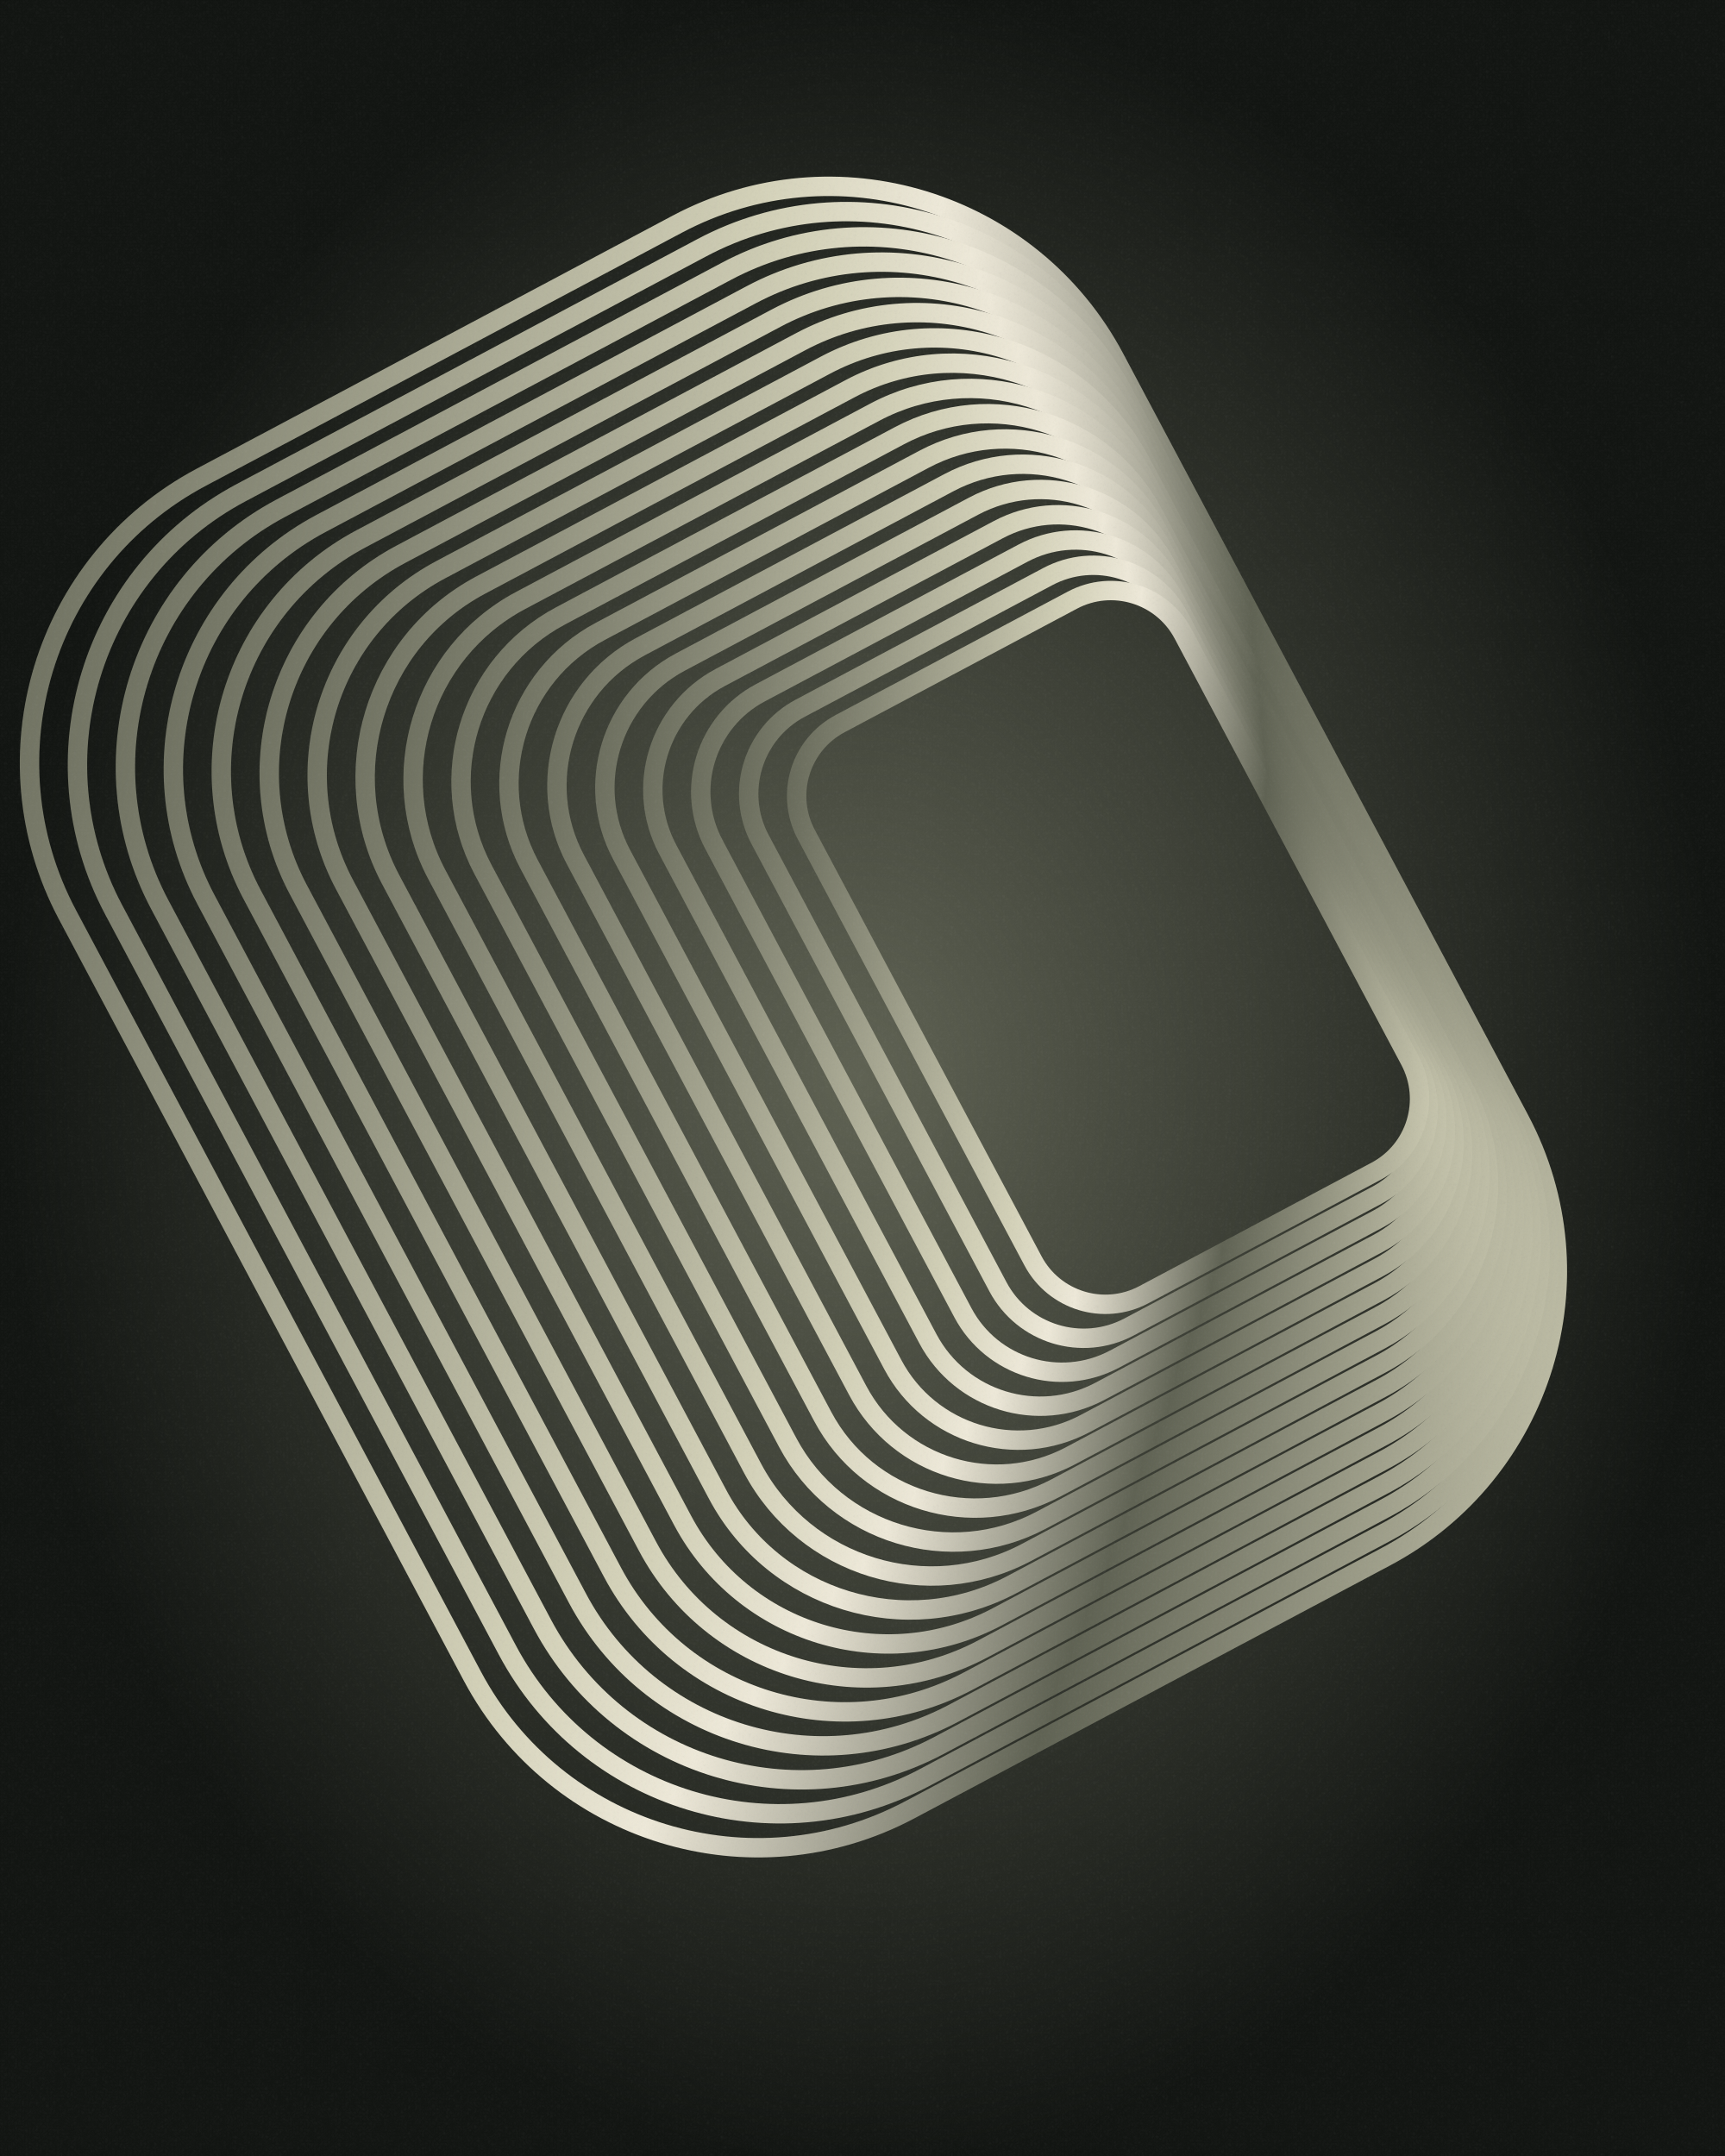
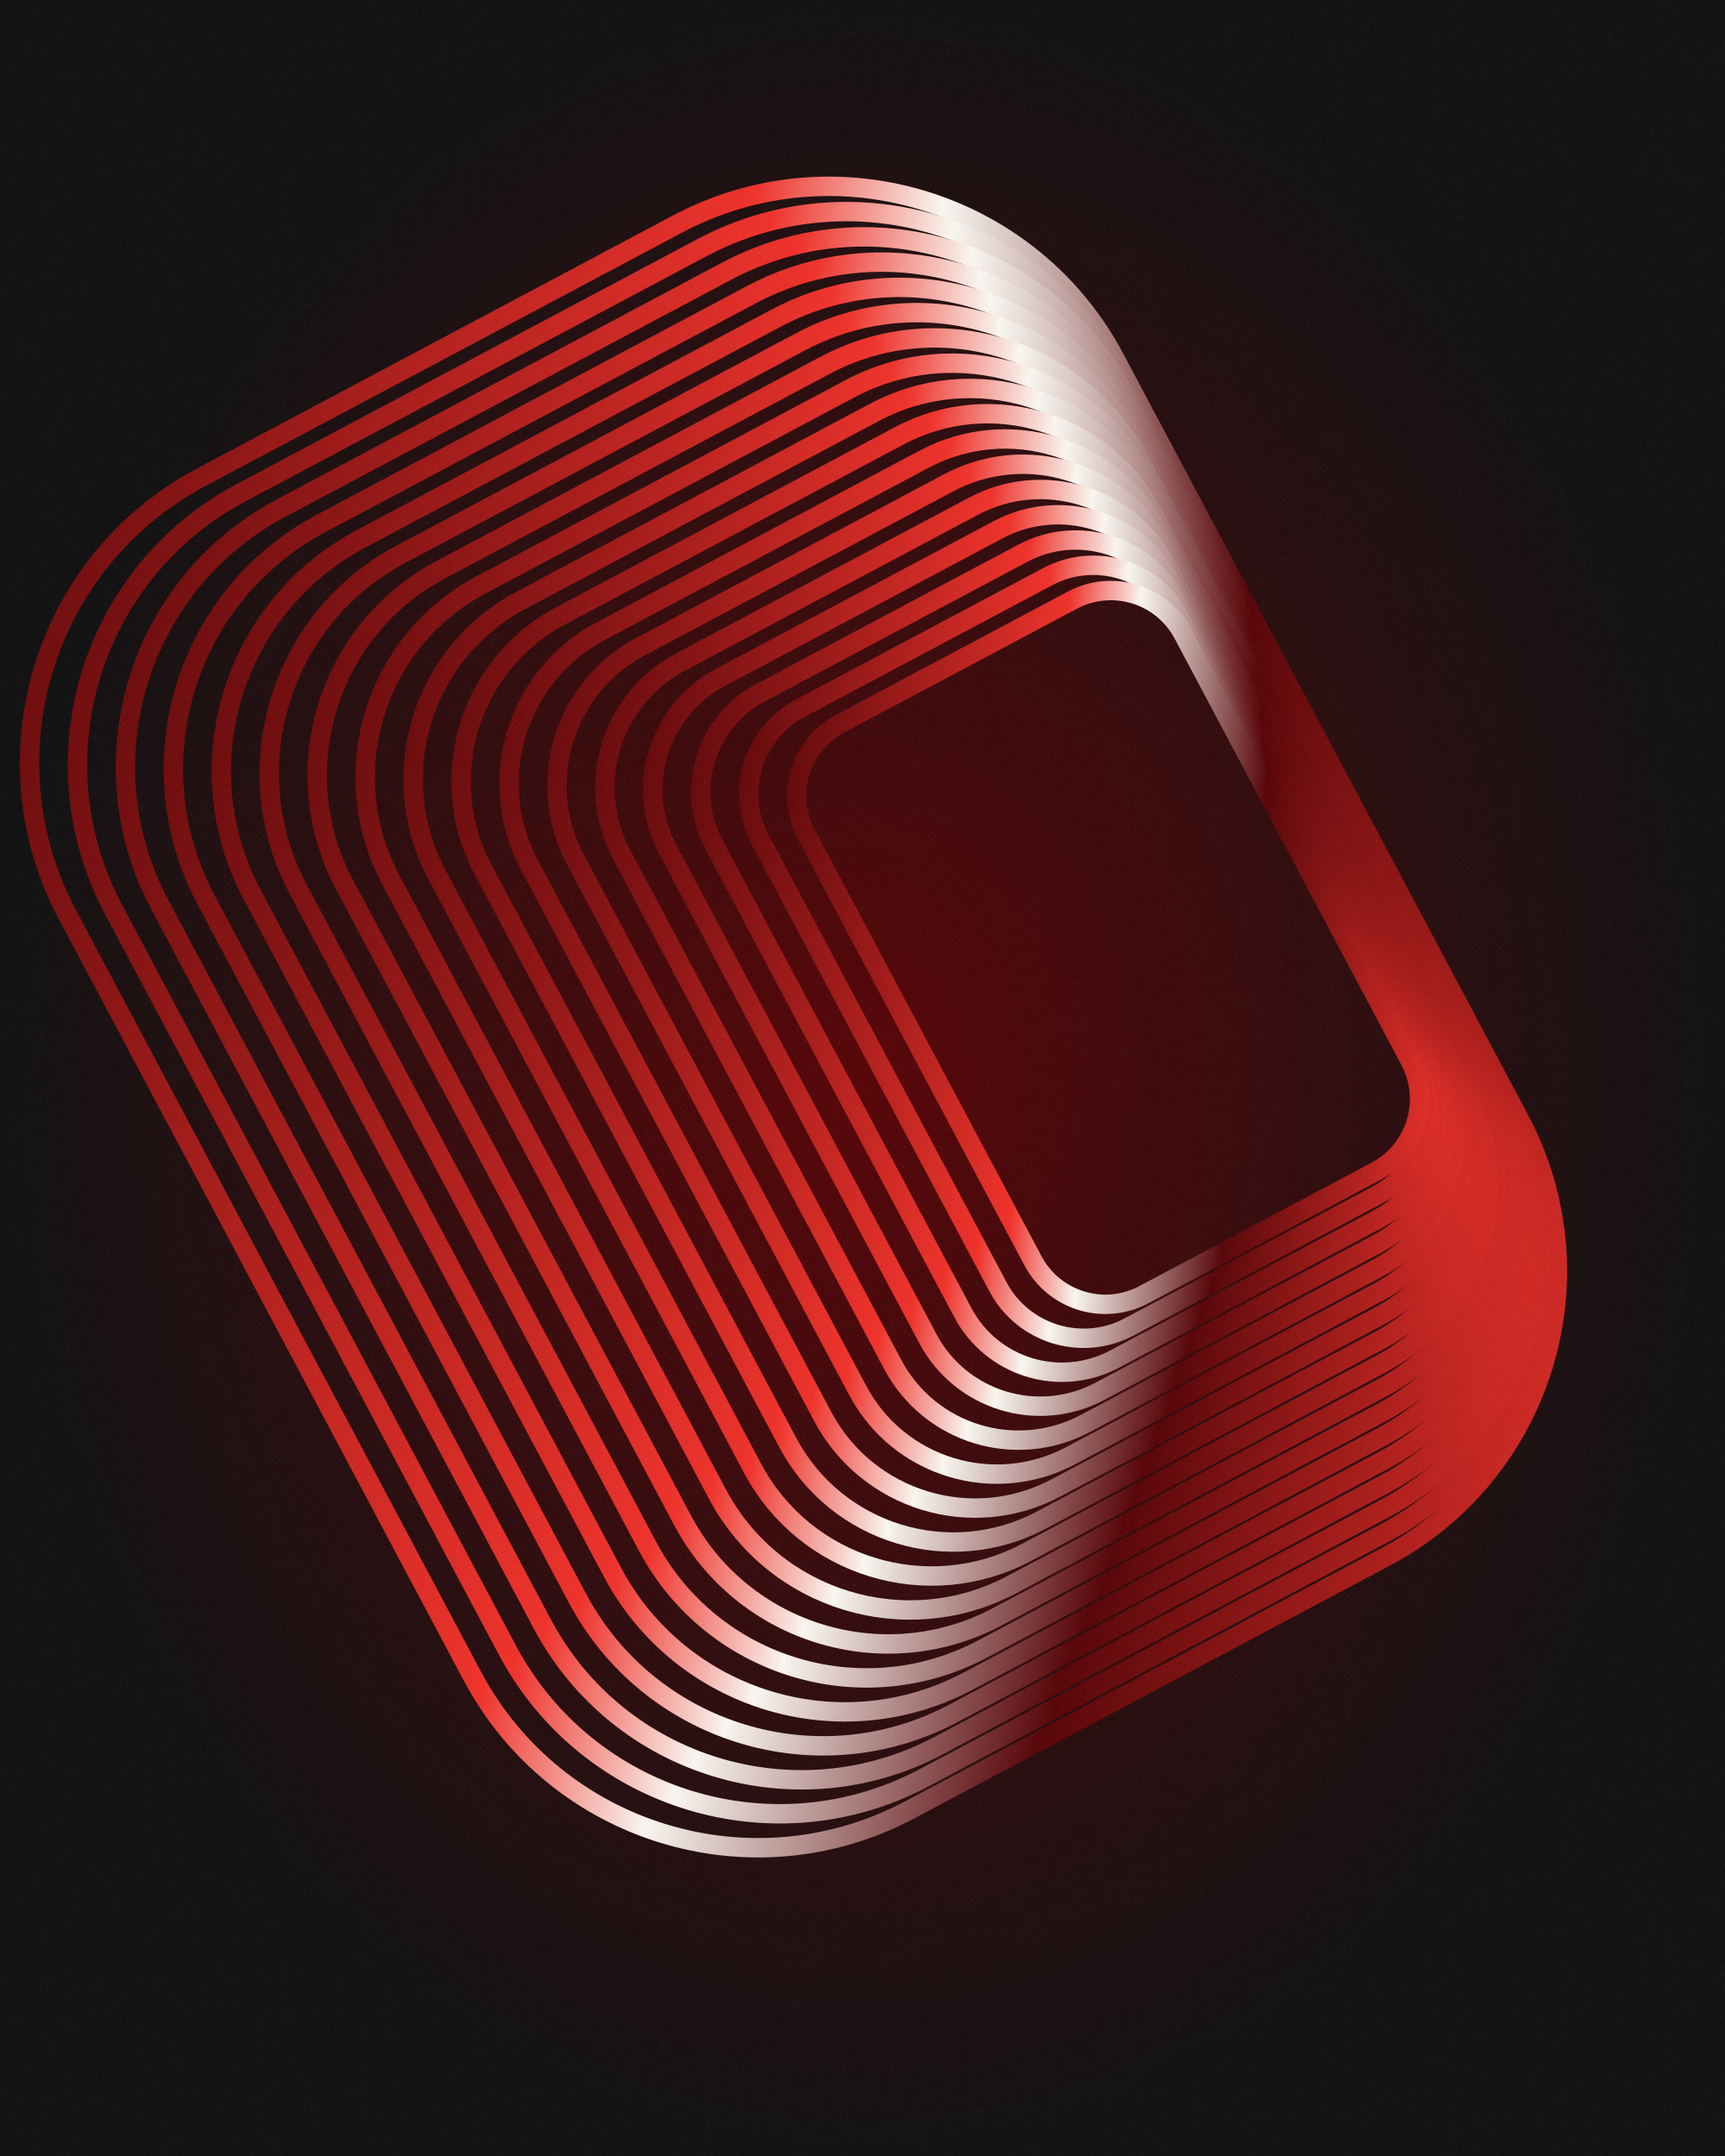
<svg xmlns="http://www.w3.org/2000/svg" width="800" height="1000" viewBox="0 0 800 1000">
  <defs>
    <radialGradient id="bg">
-       <stop stop-color="#5f6253" />
-       <stop offset="1" stop-color="#111411" />
+       <stop stop-color="#580508" />
+       <stop offset="1" stop-color="#111112" />
    </radialGradient>
    <linearGradient id="metal" x1="0" y1="0" x2="1" y2="1">
-       <stop stop-color="#5f6253" />
-       <stop offset=".4" stop-color="#d3d1b8" />
-       <stop offset=".5" stop-color="#eee9d9" />
-       <stop offset=".7" stop-color="#5f6253" />
-       <stop offset="1" stop-color="#d3d1b8" />
+       <stop stop-color="#580508" />
+       <stop offset=".4" stop-color="#f0322b" />
+       <stop offset=".5" stop-color="#faf7f1" />
+       <stop offset=".7" stop-color="#580508" />
+       <stop offset="1" stop-color="#f0322b" />
    </linearGradient>
    <filter id="grain">
      <feTurbulence baseFrequency=".62" numOctaves="3" stitchTiles="stitch" />
      <feColorMatrix type="saturate" values="0" />
    </filter>
  </defs>
  <path fill="url(#bg)" d="M0 0h800v1000H0z" />
  <rect x="110" y="110" width="550" height="700" rx="150" fill="none" stroke="url(#metal)" stroke-width="9" transform="rotate(-28 400 500)" />
  <rect x="130" y="125" width="528" height="675" rx="143" fill="none" stroke="url(#metal)" stroke-width="9" transform="rotate(-28 400 500)" />
  <rect x="150" y="140" width="506" height="650" rx="136" fill="none" stroke="url(#metal)" stroke-width="9" transform="rotate(-28 400 500)" />
  <rect x="170" y="155" width="484" height="625" rx="129" fill="none" stroke="url(#metal)" stroke-width="9" transform="rotate(-28 400 500)" />
  <rect x="190" y="170" width="462" height="600" rx="122" fill="none" stroke="url(#metal)" stroke-width="9" transform="rotate(-28 400 500)" />
  <rect x="210" y="185" width="440" height="575" rx="115" fill="none" stroke="url(#metal)" stroke-width="9" transform="rotate(-28 400 500)" />
  <rect x="230" y="200" width="418" height="550" rx="108" fill="none" stroke="url(#metal)" stroke-width="9" transform="rotate(-28 400 500)" />
  <rect x="250" y="215" width="396" height="525" rx="101" fill="none" stroke="url(#metal)" stroke-width="9" transform="rotate(-28 400 500)" />
  <rect x="270" y="230" width="374" height="500" rx="94" fill="none" stroke="url(#metal)" stroke-width="9" transform="rotate(-28 400 500)" />
  <rect x="290" y="245" width="352" height="475" rx="87" fill="none" stroke="url(#metal)" stroke-width="9" transform="rotate(-28 400 500)" />
  <rect x="310" y="260" width="330" height="450" rx="80" fill="none" stroke="url(#metal)" stroke-width="9" transform="rotate(-28 400 500)" />
  <rect x="330" y="275" width="308" height="425" rx="73" fill="none" stroke="url(#metal)" stroke-width="9" transform="rotate(-28 400 500)" />
  <rect x="350" y="290" width="286" height="400" rx="66" fill="none" stroke="url(#metal)" stroke-width="9" transform="rotate(-28 400 500)" />
  <rect x="370" y="305" width="264" height="375" rx="59" fill="none" stroke="url(#metal)" stroke-width="9" transform="rotate(-28 400 500)" />
  <rect x="390" y="320" width="242" height="350" rx="52" fill="none" stroke="url(#metal)" stroke-width="9" transform="rotate(-28 400 500)" />
  <rect x="410" y="335" width="220" height="325" rx="45" fill="none" stroke="url(#metal)" stroke-width="9" transform="rotate(-28 400 500)" />
  <rect x="430" y="350" width="198" height="300" rx="38" fill="none" stroke="url(#metal)" stroke-width="9" transform="rotate(-28 400 500)" />
  <path fill="#aaa" opacity=".065" filter="url(#grain)" d="M0 0h800v1000H0z" />
</svg>
